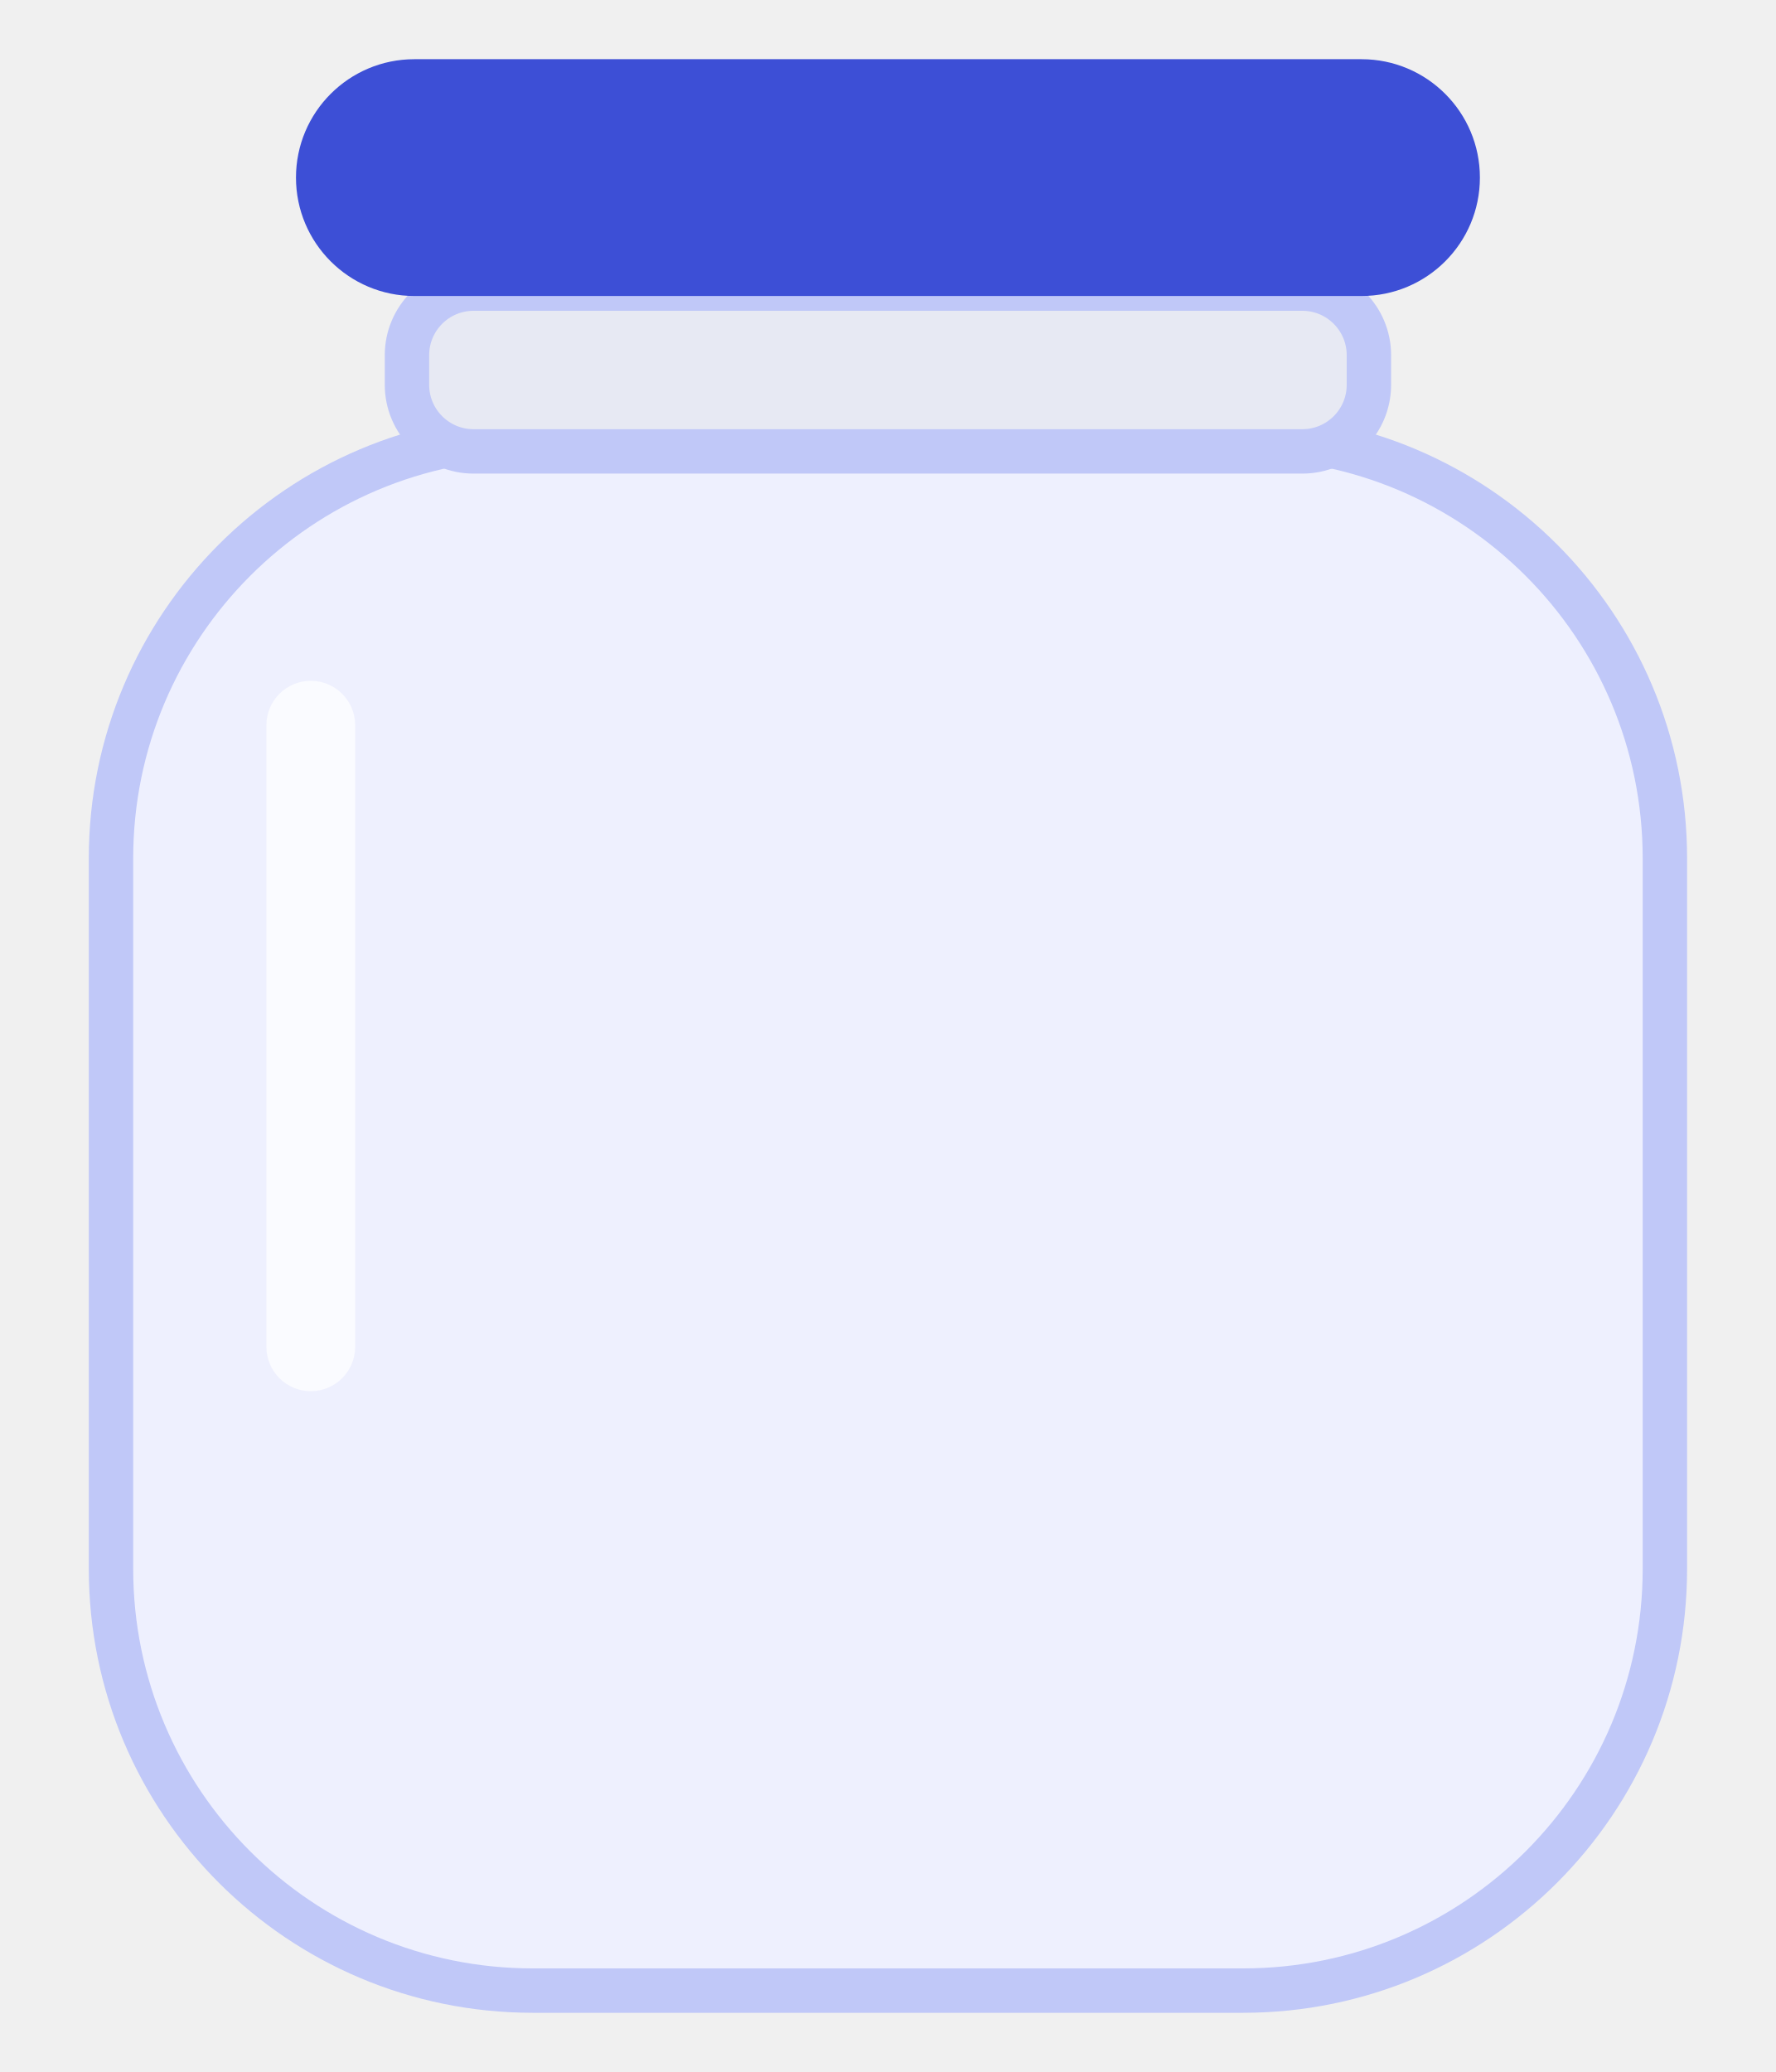
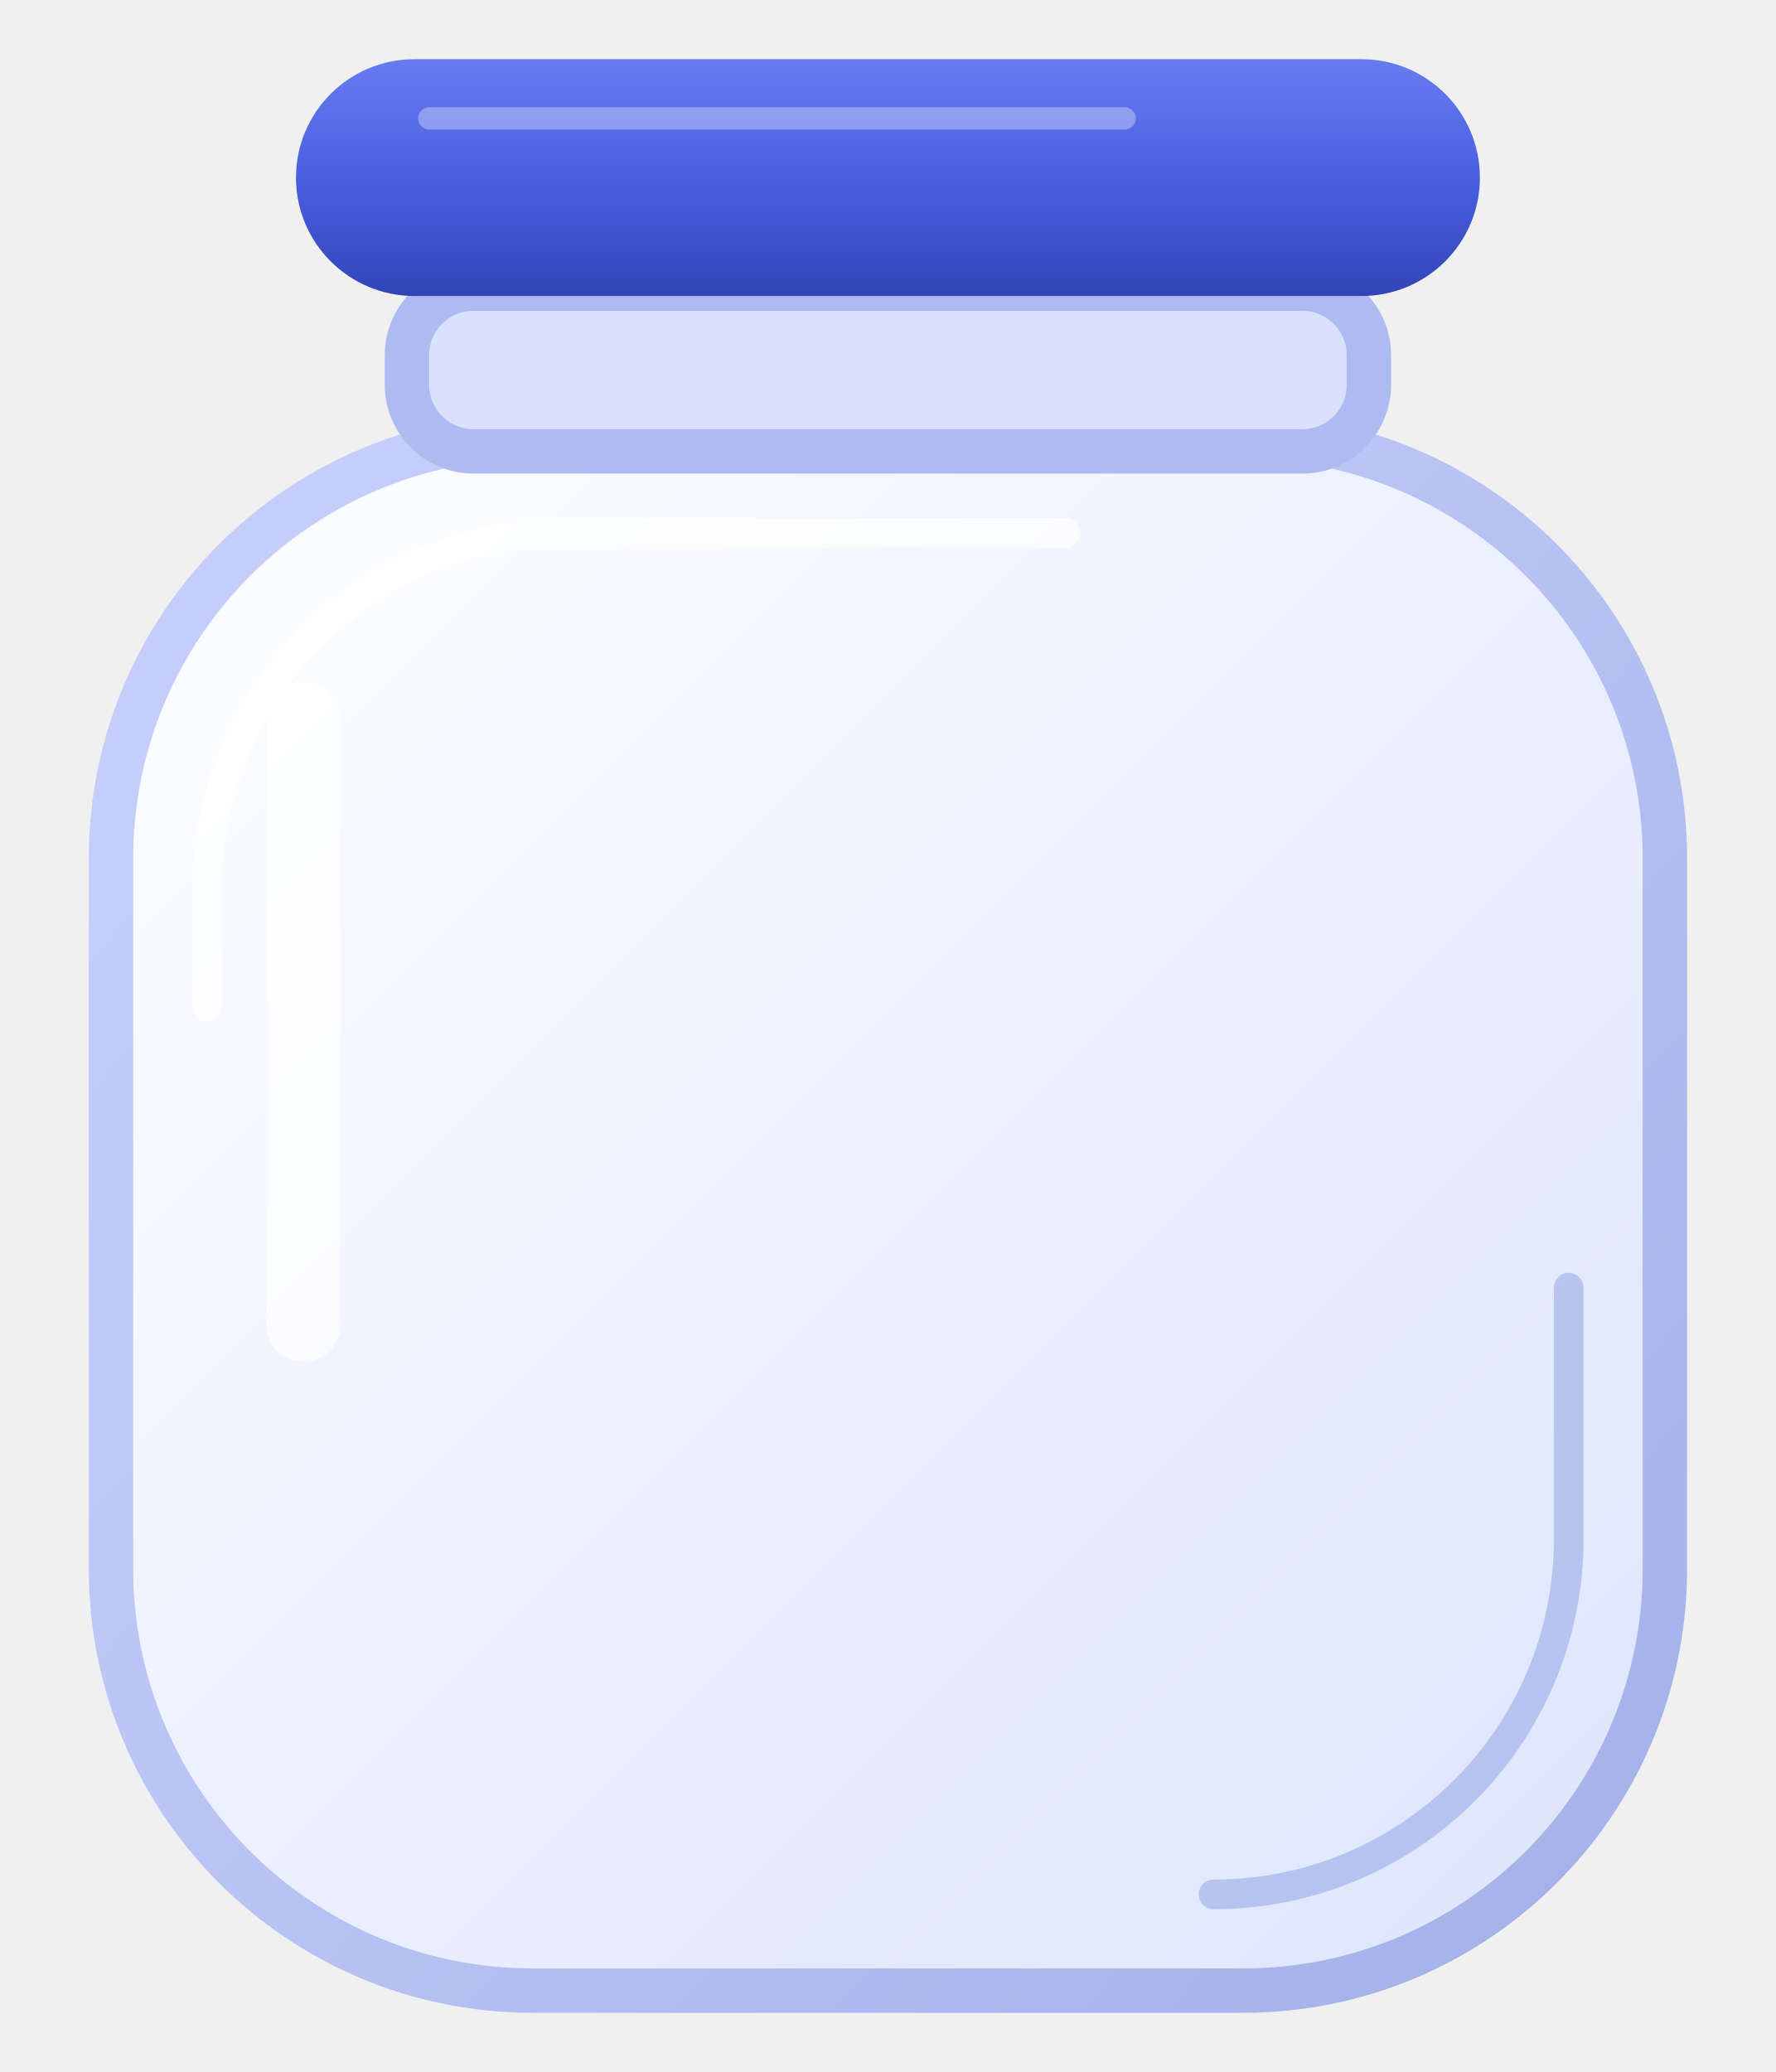
<svg xmlns="http://www.w3.org/2000/svg" width="120" height="140" viewBox="0 0 120 140" fill="none">
-   <g>
-     <rect id="glass" x="7.5" y="29.5" width="105" height="105" rx="28.5" fill="#EEF0FE" stroke="#C0C8F8" stroke-width="3" />
-     <rect id="neck" x="27.5" y="19.5" width="65" height="11" rx="4.5" fill="#E7E9F3" stroke="#C0C8F8" stroke-width="3" />
-     <rect id="lid" x="20" y="4" width="80" height="16" rx="8" fill="#3D4FD6" />
-     <rect id="shine" opacity="0.7" x="18" y="46" width="6" height="48" rx="3" fill="white" />
-   </g>
+   <defs>
+     <linearGradient id="glass" x1="20" y1="42" x2="107" y2="129" gradientUnits="userSpaceOnUse">
+       <stop offset="0" stop-color="#FBFCFF" />
+       <stop offset=".55" stop-color="#E9EEFF" />
+       <stop offset="1" stop-color="#DFE6FC" />
+     </linearGradient>
+     <linearGradient id="rim" x1="15" y1="42" x2="112" y2="126" gradientUnits="userSpaceOnUse">
+       <stop offset="0" stop-color="#C5CDFB" />
+       <stop offset=".48" stop-color="#B7C2F4" />
+       <stop offset="1" stop-color="#A4B2E9" />
+     </linearGradient>
+     <linearGradient id="lid" x1="60" y1="4" x2="60" y2="20" gradientUnits="userSpaceOnUse">
+       <stop offset="0" stop-color="#677BF1" />
+       <stop offset=".55" stop-color="#485DDE" />
+       <stop offset="1" stop-color="#3244B8" />
+     </linearGradient>
+   </defs>
+   <rect x="7.5" y="29.5" width="105" height="105" rx="28.5" fill="url(#glass)" stroke="url(#rim)" stroke-width="3" />
+   <path d="M14 68V60a24 24 0 0 1 24-24h34" stroke="#FFF" stroke-opacity=".74" stroke-width="2" stroke-linecap="round" />
+   <path d="M82 128a24 24 0 0 0 24-24V87" stroke="#8298DC" stroke-opacity=".45" stroke-width="2" stroke-linecap="round" />
+   <rect x="27.5" y="19.5" width="65" height="11" rx="4.5" fill="#DAE1FC" stroke="#AEBBF1" stroke-width="3" />
+   <rect x="20" y="4" width="80" height="16" rx="8" fill="url(#lid)" />
+   <path d="M29 8h47" stroke="#FFF" stroke-opacity=".33" stroke-width="1.5" stroke-linecap="round" />
+   <rect x="18" y="46" width="5" height="46" rx="2.5" fill="#FFF" opacity=".75" />
</svg>
